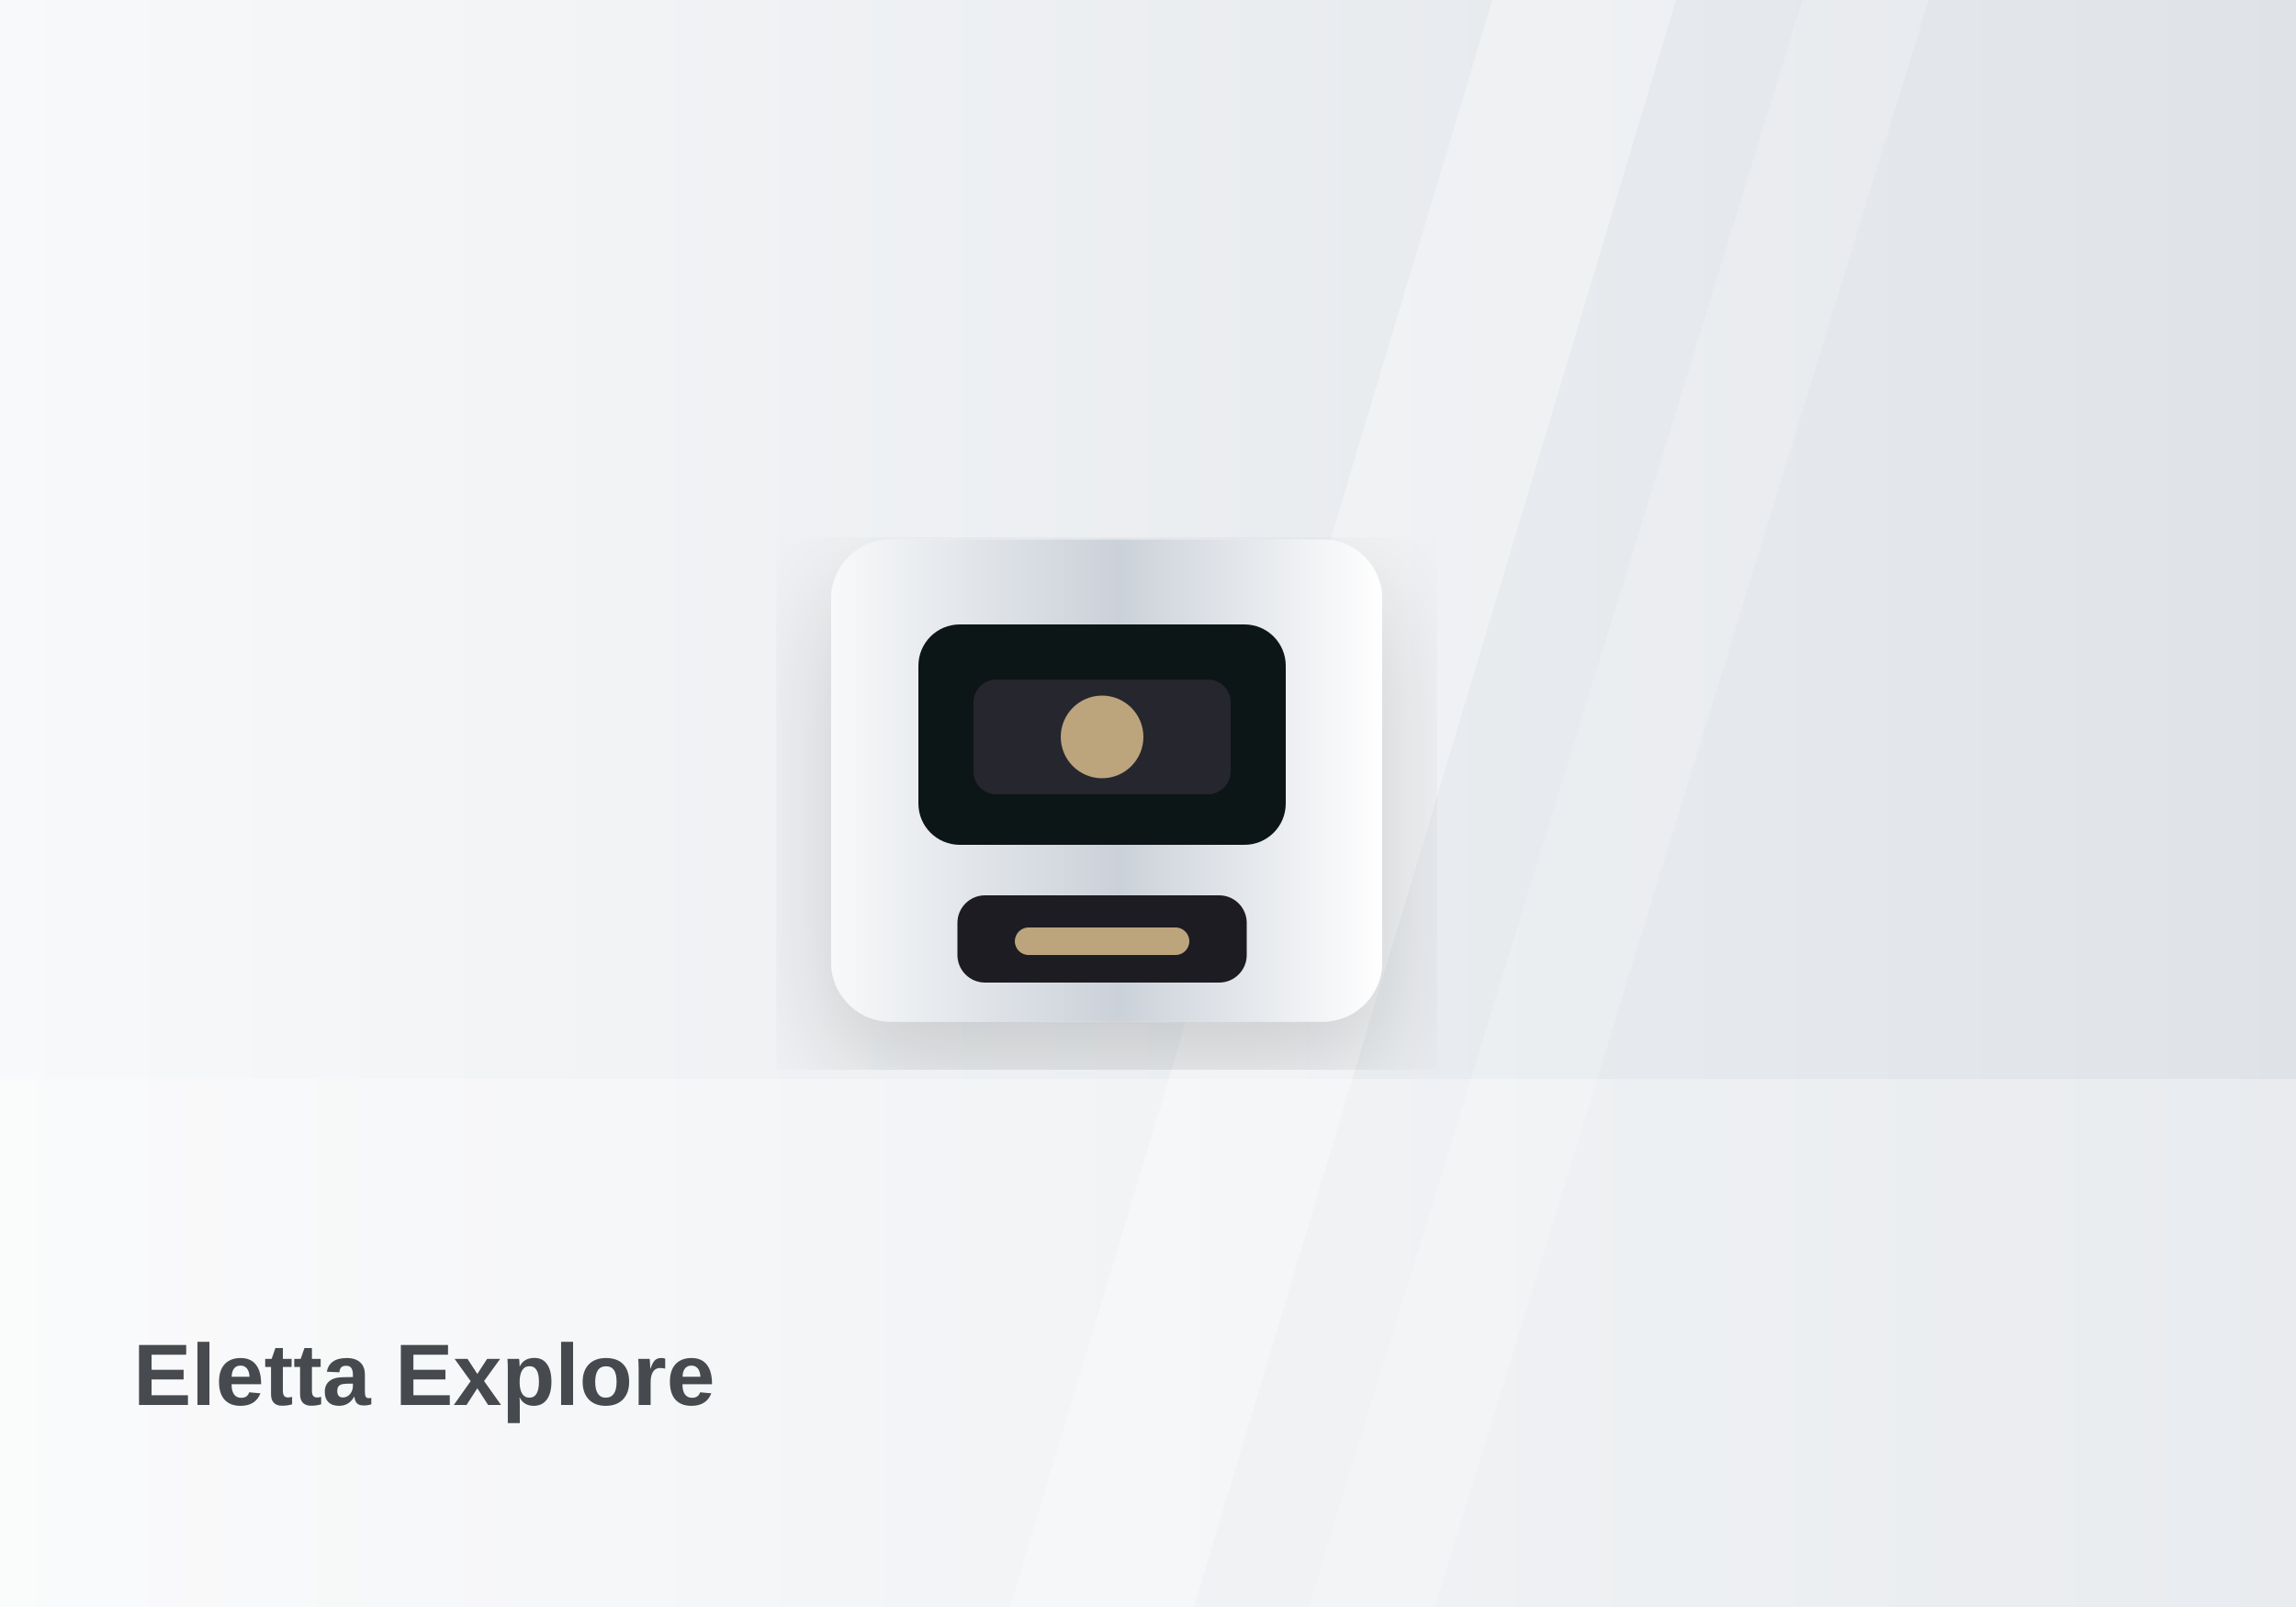
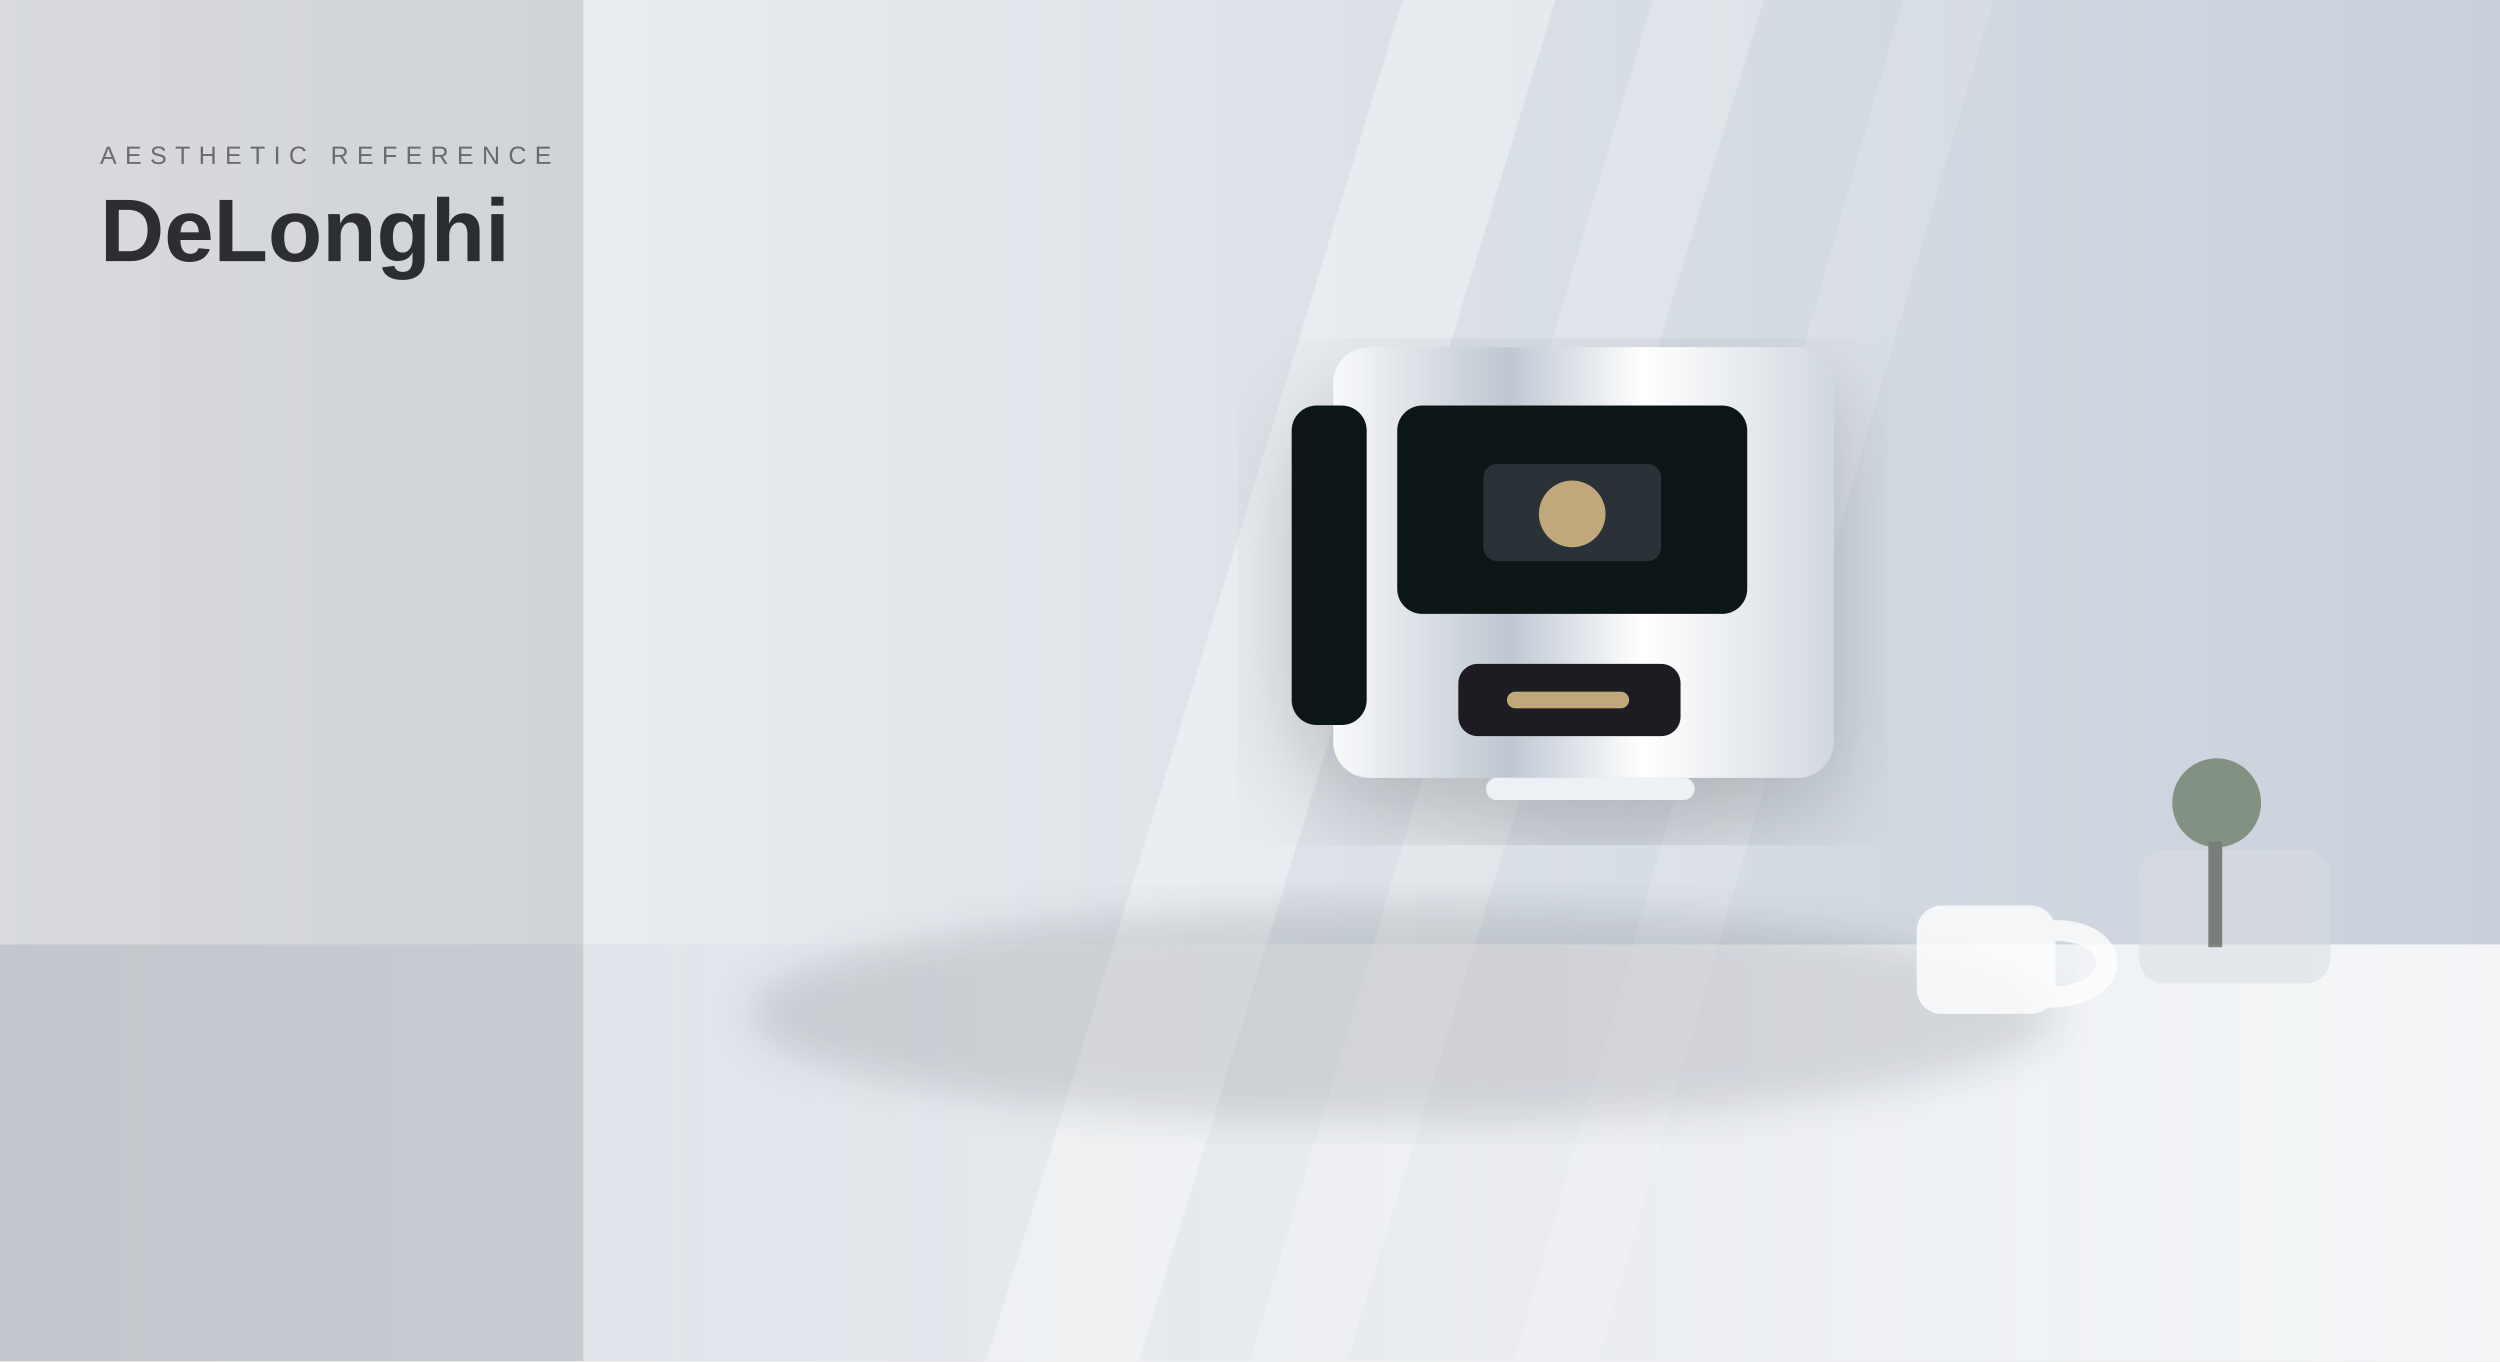
- <svg xmlns="http://www.w3.org/2000/svg" width="1000" height="700" viewBox="0 0 1000 700">
+ <svg xmlns="http://www.w3.org/2000/svg" width="1800" height="980" viewBox="0 0 1800 980">
  <defs>
-     <linearGradient id="g" x1="0" x2="1">
+     <linearGradient id="bg" x1="0" x2="1">
+       <stop offset="0" stop-color="#f4f6f8" />
+       <stop offset="1" stop-color="#c8d0da" />
+     </linearGradient>
+     <linearGradient id="desk" x1="0" x2="1">
+       <stop offset="0" stop-color="#d8dde4" />
+       <stop offset="1" stop-color="#f8f9fb" />
+     </linearGradient>
+     <linearGradient id="metal" x1="0" x2="1">
      <stop offset="0" stop-color="#f8f9fa" />
-       <stop offset="1" stop-color="#dfe3e8" />
-     </linearGradient>
-     <linearGradient id="m" x1="0" x2="1">
-       <stop offset="0" stop-color="#f8f9fa" />
-       <stop offset=".52" stop-color="#cbd1d9" />
-       <stop offset="1" stop-color="#ffffff" />
+       <stop offset=".35" stop-color="#bfc7d1" />
+       <stop offset=".62" stop-color="#ffffff" />
+       <stop offset="1" stop-color="#d2d8e0" />
    </linearGradient>
    <filter id="sd">
-       <feDropShadow dx="0" dy="20" stdDeviation="24" flood-color="#000" flood-opacity=".16" />
+       <feDropShadow dx="0" dy="26" stdDeviation="36" flood-color="#101216" flood-opacity=".20" />
+     </filter>
+     <filter id="blur">
+       <feGaussianBlur stdDeviation="14" />
    </filter>
  </defs>
-   <rect width="1000" height="700" fill="url(#g)" />
-   <rect x="0" y="470" width="1000" height="230" fill="#ffffff" opacity=".30" />
-   <polygon points="650,0 730,0 520,700 440,700" fill="#fff" opacity=".32" />
-   <polygon points="785,0 840,0 625,700 570,700" fill="#fff" opacity=".18" />
+   <rect width="1800" height="980" fill="url(#bg)" />
+   <rect y="680" width="1800" height="300" fill="url(#desk)" opacity=".92" />
+   <rect x="0" y="0" width="420" height="980" fill="#111318" opacity=".12" />
+   <polygon points="1010,0 1120,0 820,980 710,980" fill="#fff" opacity=".34" />
+   <polygon points="1190,0 1270,0 970,980 900,980" fill="#fff" opacity=".22" />
+   <polygon points="1370,0 1435,0 1150,980 1090,980" fill="#fff" opacity=".14" />
+   <ellipse cx="1010" cy="730" rx="470" ry="78" fill="#1b2028" opacity=".13" filter="url(#blur)" />
  <g filter="url(#sd)">
-     <rect x="362" y="235" width="240" height="210" rx="26" fill="url(#m)" />
-     <rect x="400" y="272" width="160" height="96" rx="18" fill="#111319" />
-     <rect x="424" y="296" width="112" height="50" rx="10" fill="#25282d" />
-     <circle cx="480" cy="321" r="18" fill="#bca47c" />
-     <rect x="417" y="390" width="126" height="38" rx="12" fill="#1b1d22" />
-     <rect x="442" y="404" width="76" height="12" rx="6" fill="#bca47c" />
+     <rect x="960" y="250" width="360" height="310" rx="26" fill="url(#metal)" />
+     <rect x="1006" y="292" width="252" height="150" rx="18" fill="#111318" />
+     <rect x="1068" y="334" width="128" height="70" rx="10" fill="#2b3037" />
+     <circle cx="1132" cy="370" r="24" fill="#c0a77c" />
+     <rect x="1050" y="478" width="160" height="52" rx="14" fill="#1b1e23" />
+     <rect x="1085" y="498" width="88" height="12" rx="6" fill="#c0a77c" />
+     <rect x="930" y="292" width="54" height="230" rx="18" fill="#111318" />
+     <rect x="1070" y="560" width="150" height="16" rx="8" fill="#edf1f5" />
  </g>
-   <text x="58" y="612" font-family="Arial" font-size="38" font-weight="700" fill="#15181d" opacity=".78">Eletta Explore</text>
+   <g opacity=".78">
+     <rect x="1380" y="652" width="100" height="78" rx="18" fill="#ffffff" />
+     <path d="M1476 670 C1530 668 1532 718 1474 718" stroke="#ffffff" stroke-width="15" fill="none" />
+     <rect x="1540" y="612" width="138" height="96" rx="18" fill="#d9dee5" opacity=".72" />
+     <circle cx="1596" cy="578" r="32" fill="#6d7d68" />
+     <rect x="1590" y="606" width="10" height="76" fill="#60675f" />
+   </g>
+   <text x="72" y="118" font-family="Arial" font-size="18" letter-spacing="6" fill="#111318" opacity=".55">AESTHETIC REFERENCE</text>
+   <text x="72" y="188" font-family="Arial" font-size="64" font-weight="700" fill="#111318" opacity=".86">DeLonghi</text>
</svg>
